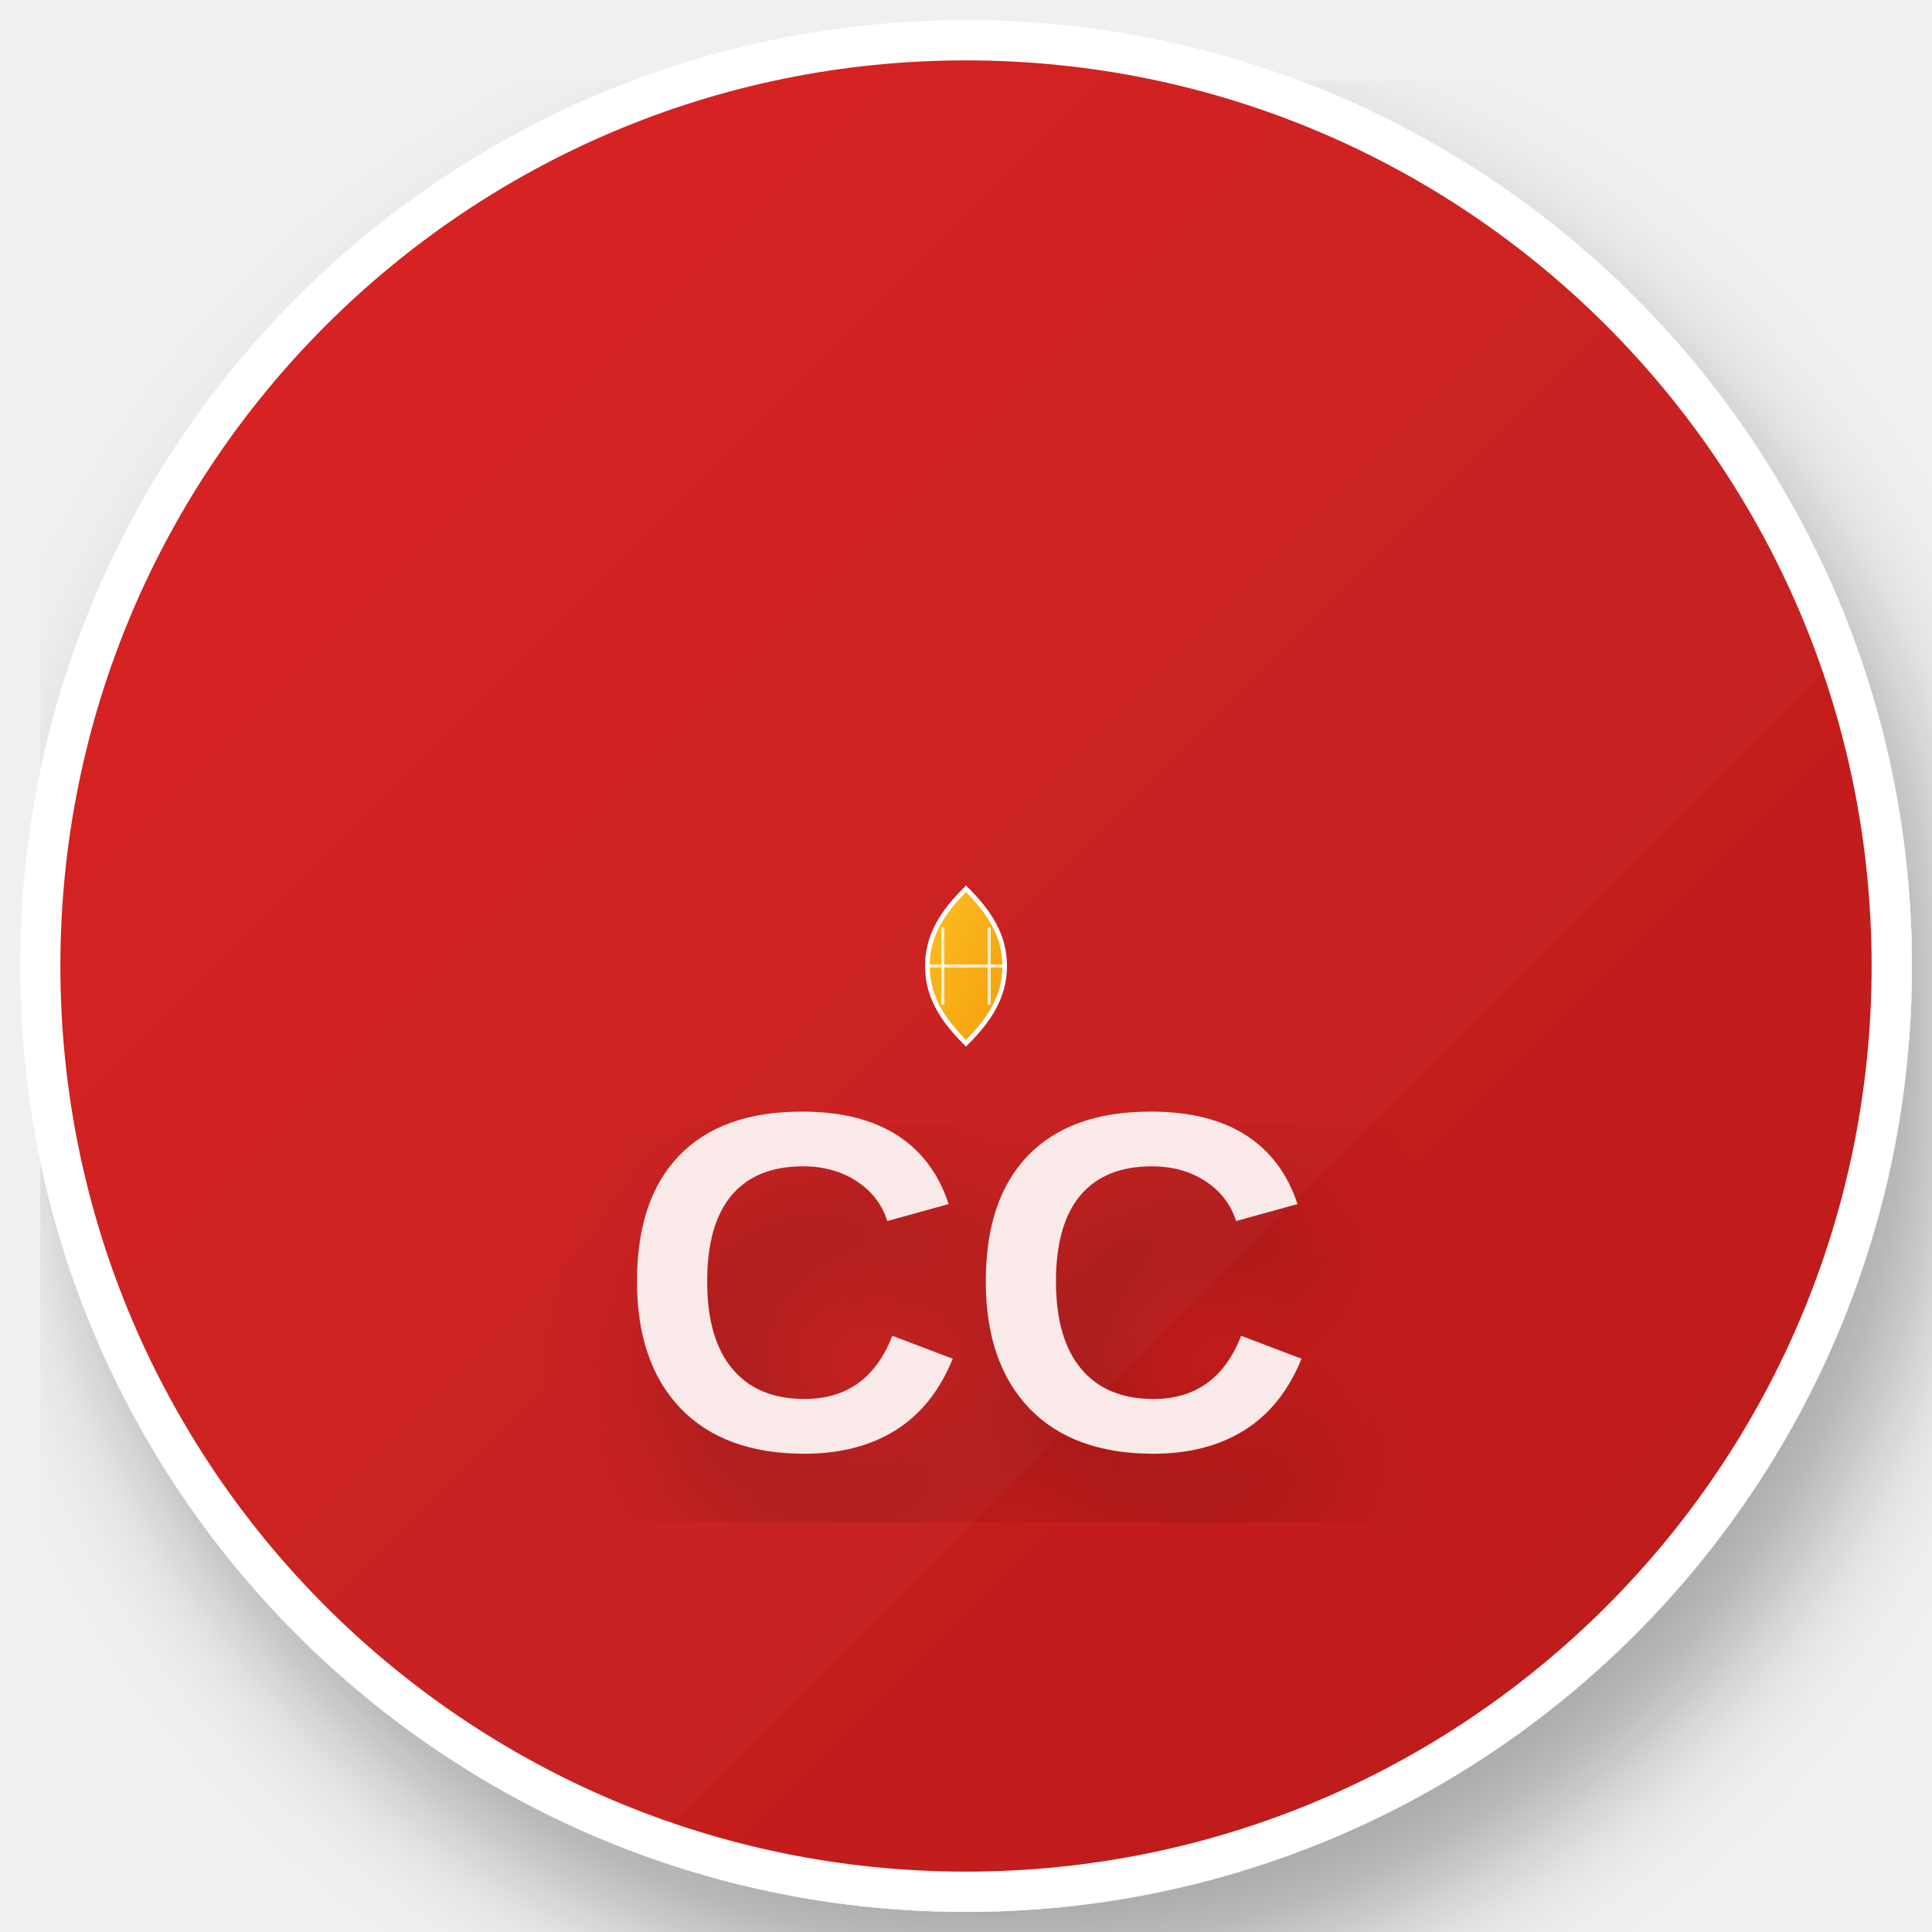
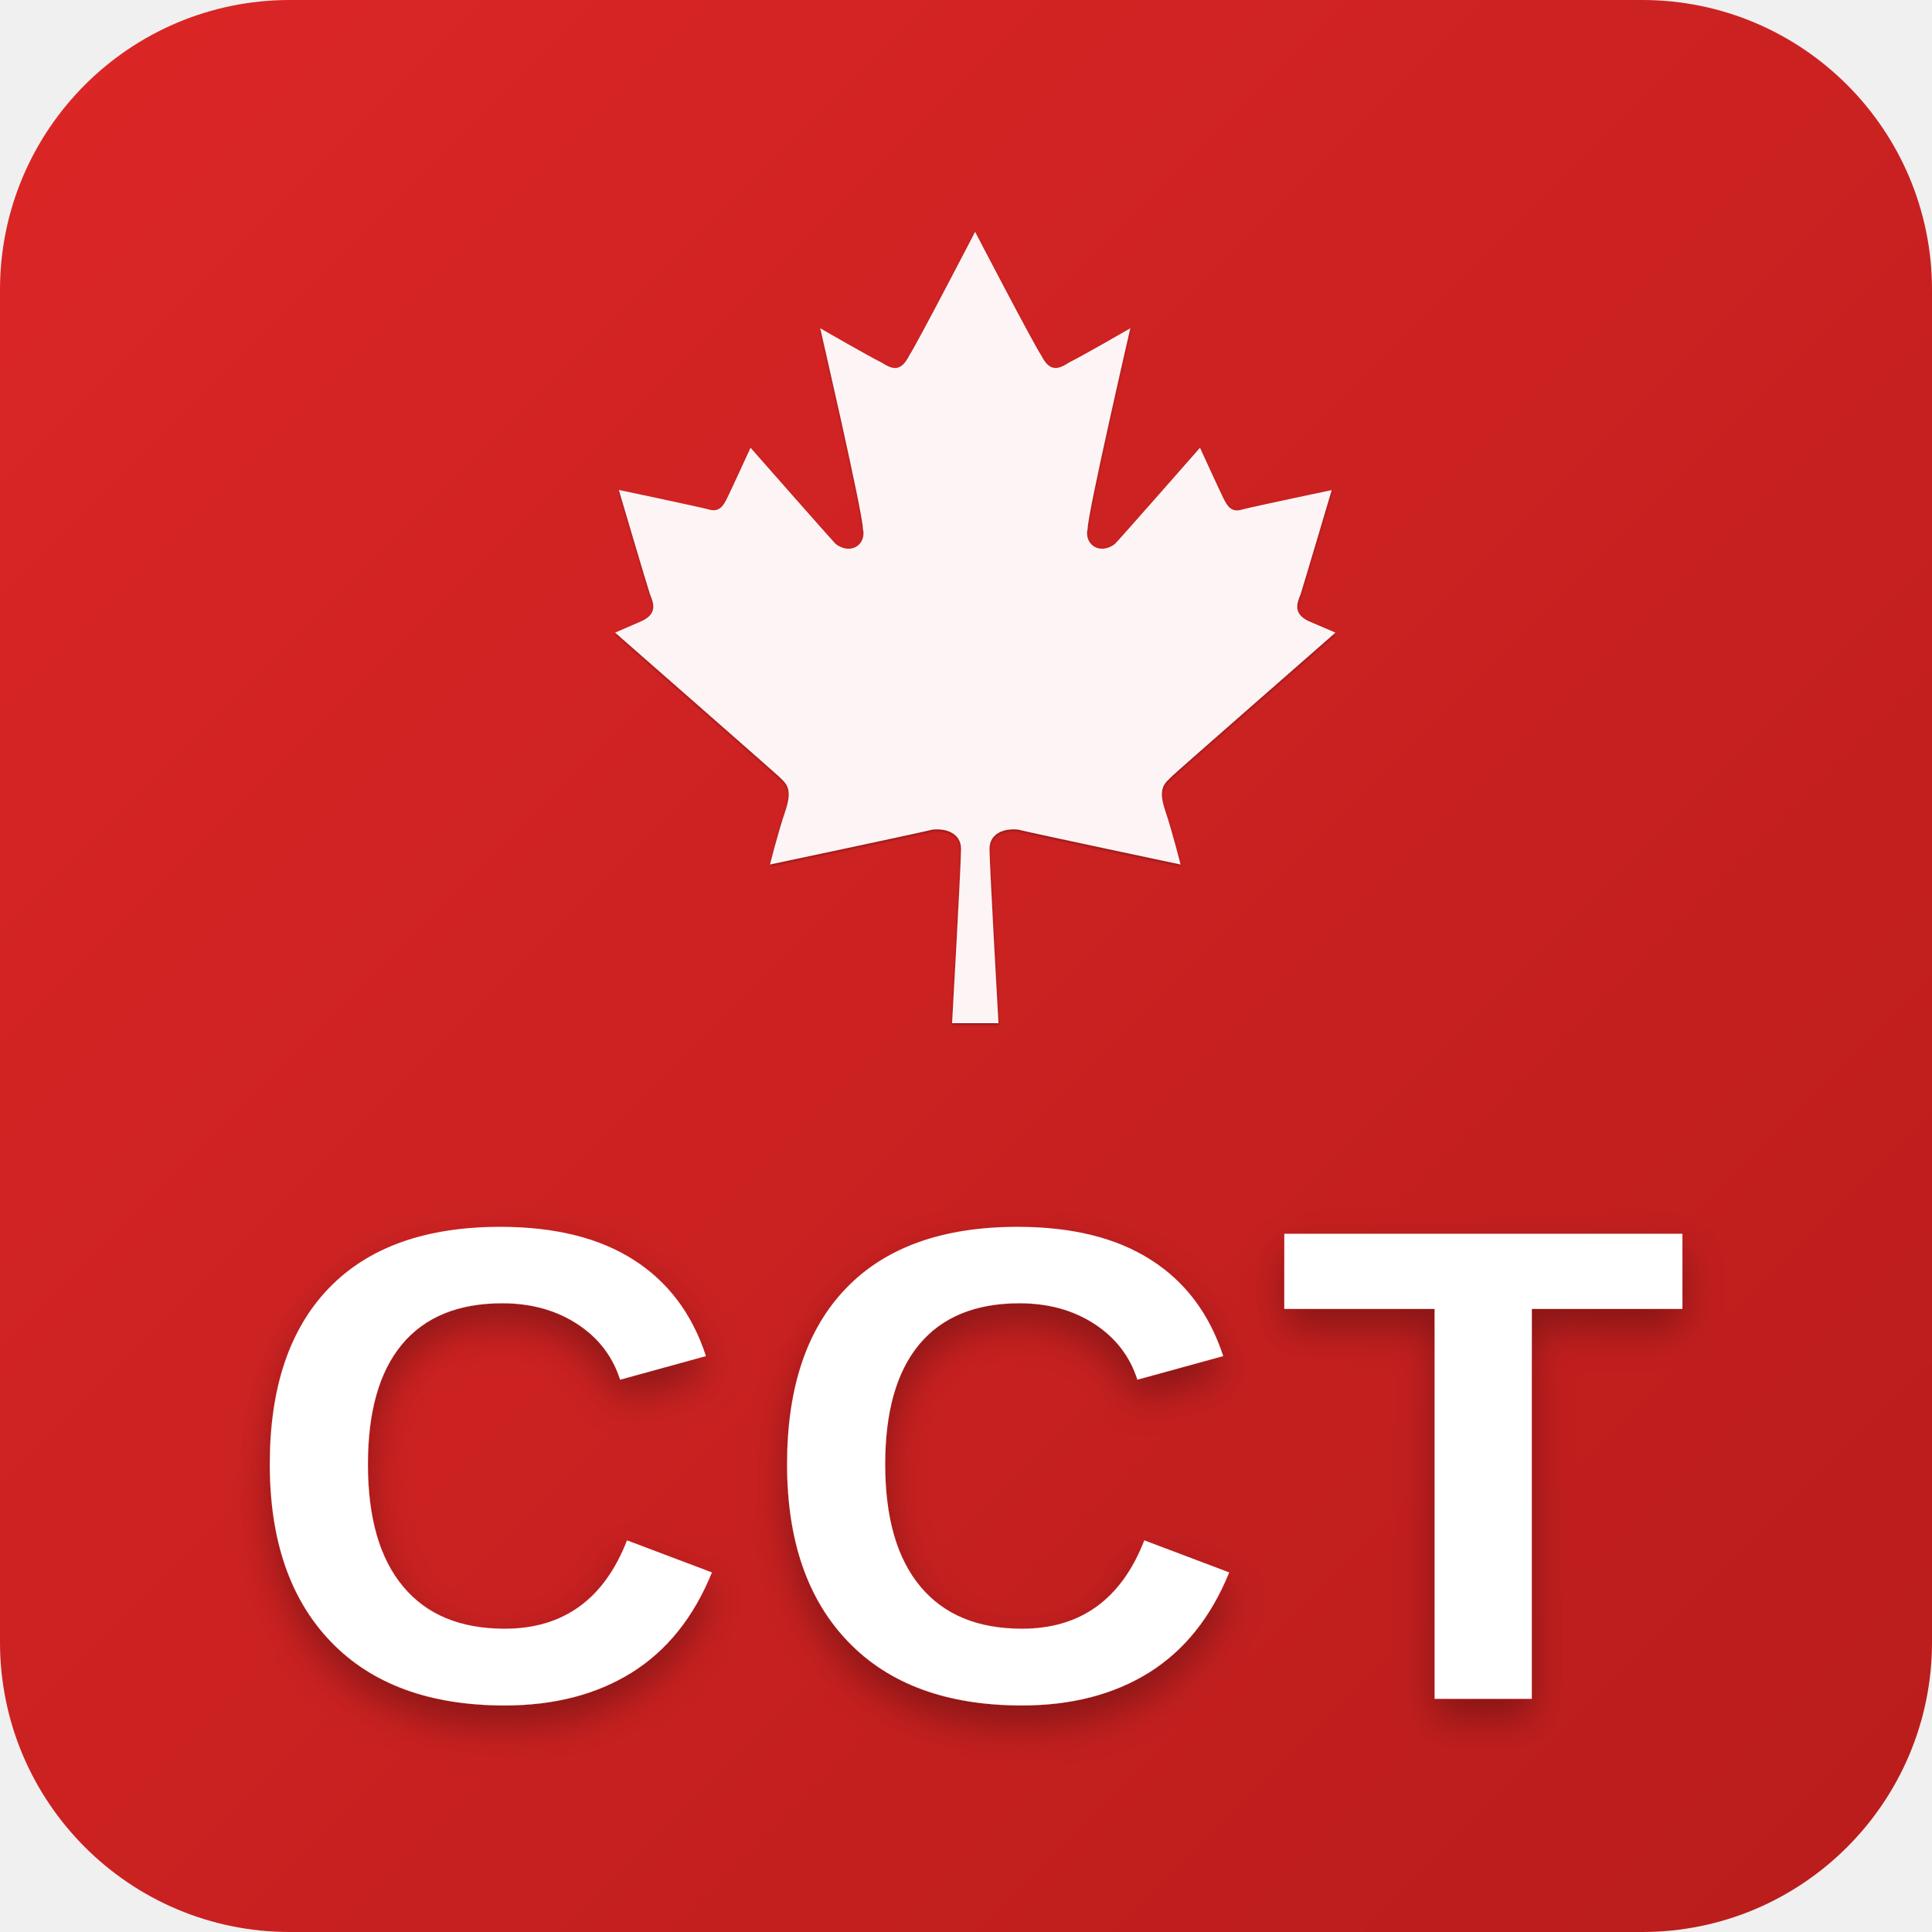
<svg xmlns="http://www.w3.org/2000/svg" width="96" height="96" viewBox="0 0 96 96">
  <defs>
-     <linearGradient id="bgGradient" x1="0%" y1="0%" x2="100%" y2="100%">
+     <linearGradient id="bgGradient-96" x1="0%" y1="0%" x2="100%" y2="100%">
      <stop offset="0%" style="stop-color:#dc2626;stop-opacity:1" />
      <stop offset="100%" style="stop-color:#b91c1c;stop-opacity:1" />
    </linearGradient>
-     <linearGradient id="leafGradient" x1="0%" y1="0%" x2="100%" y2="100%">
-       <stop offset="0%" style="stop-color:#fbbf24;stop-opacity:1" />
-       <stop offset="100%" style="stop-color:#f59e0b;stop-opacity:1" />
-     </linearGradient>
-     <filter id="shadow" x="-20%" y="-20%" width="140%" height="140%">
-       <feDropShadow dx="2" dy="4" stdDeviation="3" flood-color="#000000" flood-opacity="0.3" />
+     <filter id="shadow-96" x="-50%" y="-50%" width="200%" height="200%">
+       <feGaussianBlur in="SourceAlpha" stdDeviation="0.96" />
+       <feOffset dx="0" dy="0.96" result="offsetblur" />
+       <feComponentTransfer>
+         <feFuncA type="linear" slope="0.3" />
+       </feComponentTransfer>
+       <feMerge>
+         <feMergeNode />
+         <feMergeNode in="SourceGraphic" />
+       </feMerge>
    </filter>
  </defs>
-   <circle cx="48" cy="48" r="46" fill="url(#bgGradient)" stroke="#ffffff" stroke-width="2" filter="url(#shadow)" />
-   <g transform="translate(48, 48) scale(0.0768)">
-     <path d="M0,-50 C-15,-35 -25,-20 -25,0 C-25,20 -15,35 0,50 C15,35 25,20 25,0 C25,-20 15,-35 0,-50 Z" fill="url(#leafGradient)" stroke="#ffffff" stroke-width="3" />
-     <path d="M-15,-25 L-15,25 M15,-25 L15,25 M-25,0 L25,0" stroke="#ffffff" stroke-width="2" opacity="0.8" />
+   <rect width="96" height="96" rx="14.4" fill="url(#bgGradient-96)" />
+   <g transform="translate(28.8, 11.52) scale(0.0768)" opacity="0.95" filter="url(#shadow-96)">
+     <path fill="#ffffff" d="M383.8 351.7c2.5-2.5 105.2-92.4 105.2-92.4l-17.5-7.5c-10-4.9-7.4-11.5-5-17.4 2.4-7.6 20.1-67.3 20.1-67.3s-47.7 10-57.7 12.5c-7.5 2.4-10-2.5-12.5-7.5s-15-32.4-15-32.4-52.6 59.9-55.1 62.3c-10 7.5-20.1 0-17.6-10 0-10 27.6-129.6 27.6-129.6s-30.1 17.4-40.1 22.4c-7.5 5-12.6 5-17.6-5C293.5 72.3 255.9 0 255.9 0s-37.5 72.3-42.5 79.8c-5 10-10 10-17.6 5-10-5-40.1-22.4-40.1-22.4S183.3 182 183.3 192c2.5 10-7.5 17.5-17.6 10-2.5-2.5-55.1-62.3-55.1-62.3S98.1 167 95.6 172s-5 9.9-12.5 7.5C73 177 25.4 167 25.4 167s17.6 59.7 20.1 67.3c2.4 6 5 12.5-5 17.4L23 259.3s102.6 89.9 105.2 92.4c5.1 5 10 7.5 5.1 22.5-5.1 15-10.1 35.1-10.1 35.1s95.2-20.1 105.3-22.6c8.7-.9 18.3 2.5 18.3 12.5S241 512 241 512h30s-5.8-102.7-5.8-112.8 9.5-13.4 18.4-12.5c10 2.5 105.2 22.6 105.2 22.6s-5-20.1-10-35.1 0-17.5 5-22.5z" />
  </g>
-   <text x="50%" y="75%" text-anchor="middle" fill="white" font-family="Arial, sans-serif" font-size="24" font-weight="bold" opacity="0.9" filter="url(#shadow)">
-     CC
-   </text>
+   <text x="50%" y="74.88" text-anchor="middle" dominant-baseline="middle" fill="#ffffff" font-family="Arial, Helvetica, sans-serif" font-size="33.6" font-weight="900" letter-spacing="1.44" filter="url(#shadow-96)">CCT</text>
</svg>
